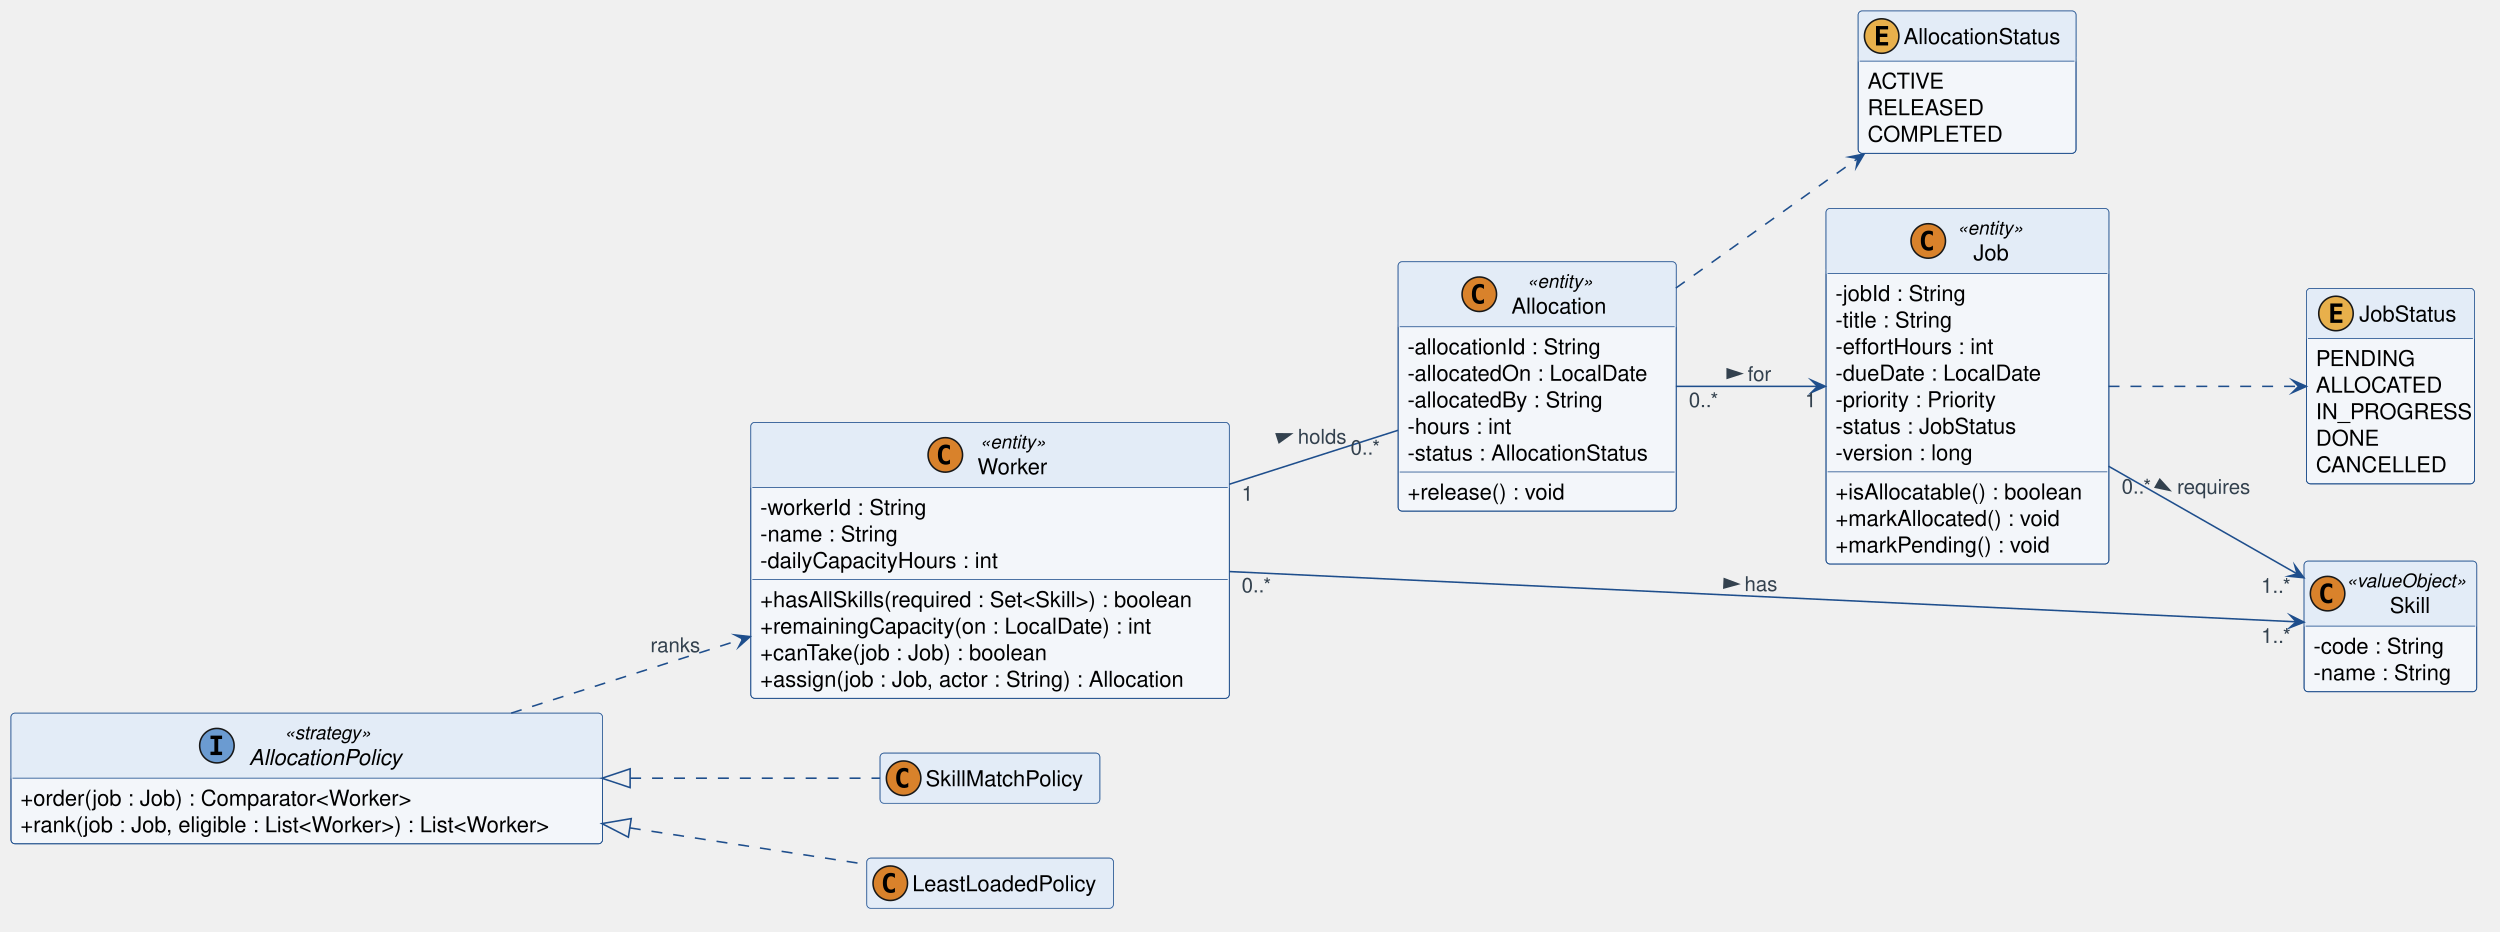
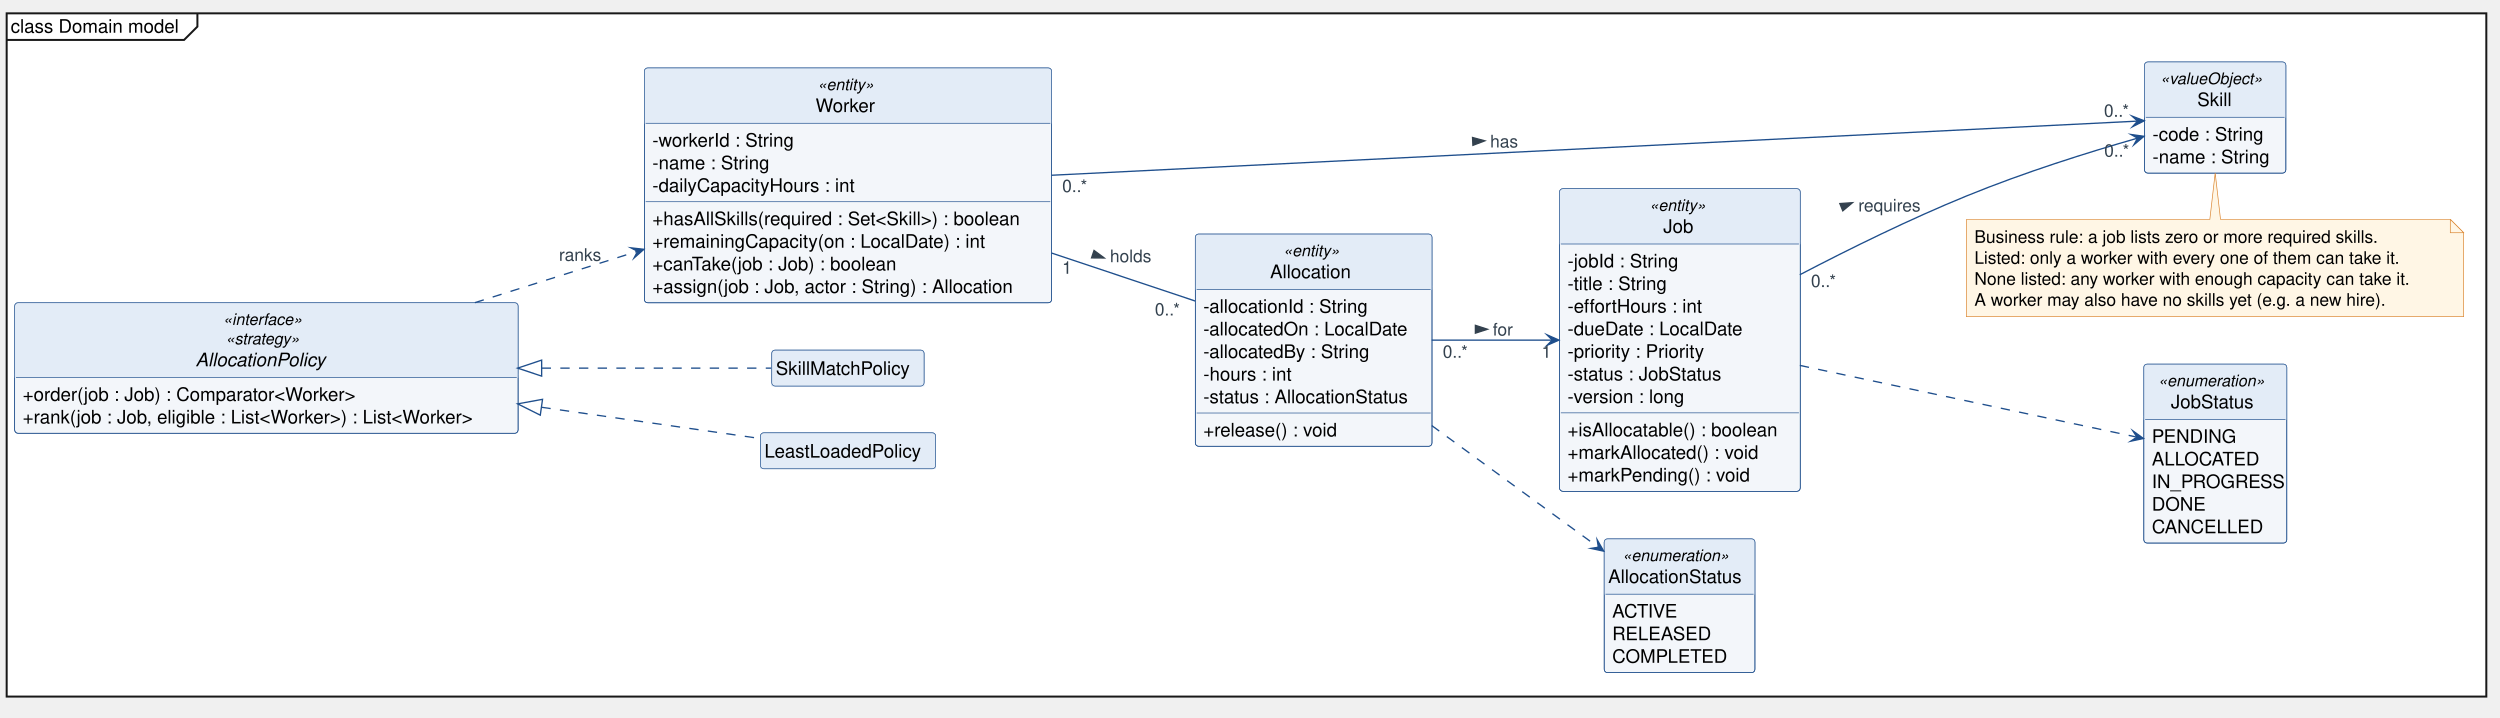
- <svg xmlns="http://www.w3.org/2000/svg" version="1.1" data-diagram-type="CLASS" style="width:1595px;height:594px;background:#FFFFFF;" width="1595px" height="594px" viewBox="0 0 1595 594" zoomAndPan="magnify" preserveAspectRatio="none" contentStyleType="text/css">
+ <svg xmlns="http://www.w3.org/2000/svg" version="1.1" data-diagram-type="CLASS" style="width:1874px;height:538px;background:#FFFFFF;" width="1874px" height="538px" viewBox="0 0 1874 538" zoomAndPan="magnify" preserveAspectRatio="none" contentStyleType="text/css">
  <defs />
  <g font-family="sans-serif" lengthAdjust="spacing">
-     <g class="entity" data-qualified-name="Worker" id="ent0001" data-source-line="6">
-       <rect x="479" y="269.5" width="305.303" height="176.035" fill="#F3F6FA" style="stroke:#1E4E8C;stroke-width:0.5;" rx="2.5" ry="2.5" />
-       <rect x="479" y="269.5" width="305.303" height="41.459" fill="#E3ECF7" style="stroke:#E3ECF7;stroke-width:0.5;" rx="2.5" ry="2.5" />
-       <rect x="479" y="308.459" width="305.303" height="2.5" fill="#E3ECF7" style="stroke:#E3ECF7;stroke-width:0.5;" />
-       <rect x="479" y="269.5" width="305.303" height="176.035" fill="none" style="stroke:#1E4E8C;stroke-width:0.5;" rx="2.5" ry="2.5" />
-       <ellipse cx="603.113" cy="290.229" rx="11" ry="11" fill="#D9822B" style="stroke:#181818;stroke-width:1;" />
-       <path d="M606.082,295.87 Q605.504,296.167 604.863,296.308 Q604.223,296.464 603.52,296.464 Q601.02,296.464 599.691,294.823 Q598.379,293.167 598.379,290.042 Q598.379,286.917 599.691,285.261 Q601.02,283.604 603.52,283.604 Q604.223,283.604 604.863,283.761 Q605.52,283.917 606.082,284.214 L606.082,286.933 Q605.457,286.354 604.863,286.089 Q604.27,285.808 603.645,285.808 Q602.301,285.808 601.613,286.886 Q600.926,287.948 600.926,290.042 Q600.926,292.136 601.613,293.214 Q602.301,294.276 603.645,294.276 Q604.27,294.276 604.863,294.011 Q605.457,293.729 606.082,293.151 L606.082,295.87 Z " fill="#000" />
-       <text x="625.141" y="286.125" fill="#000" font-size="12" textLength="45.521" font-style="italic" font-family="Helvetica">«entity»</text>
-       <text x="623.613" y="302.582" fill="#000" font-size="14" textLength="48.576" font-family="Helvetica">Worker</text>
-       <line x1="480" y1="310.959" x2="783.303" y2="310.959" style="stroke:#1E4E8C;stroke-width:0.5;" />
-       <text x="485" y="328.521" fill="#000" font-size="14" textLength="115.999" font-family="Helvetica">-workerId : String</text>
-       <text x="485" y="345.461" fill="#000" font-size="14" textLength="93.987" font-family="Helvetica">-name : String</text>
-       <text x="485" y="362.4" fill="#000" font-size="14" textLength="163.769" font-family="Helvetica">-dailyCapacityHours : int</text>
-       <line x1="480" y1="369.777" x2="783.303" y2="369.777" style="stroke:#1E4E8C;stroke-width:0.5;" />
-       <text x="485" y="387.34" fill="#000" font-size="14" textLength="293.303" font-family="Helvetica">+hasAllSkills(required : Set&lt;Skill&gt;) : boolean</text>
-       <text x="485" y="404.279" fill="#000" font-size="14" textLength="266.294" font-family="Helvetica">+remainingCapacity(on : LocalDate) : int</text>
-       <text x="485" y="421.219" fill="#000" font-size="14" textLength="198.529" font-family="Helvetica">+canTake(job : Job) : boolean</text>
-       <text x="485" y="438.158" fill="#000" font-size="14" textLength="289.892" font-family="Helvetica">+assign(job : Job, actor : String) : Allocation</text>
+     <rect x="5" y="10" width="1858.743" height="512.156" fill="#FFF" style="stroke:#181818;stroke-width:1.5;" />
+     <path d="M147.973,10 L147.973,19.939 L137.973,29.939 L5,29.939" style="stroke:#181818;stroke-width:1.5;" fill="none" />
+     <text x="8" y="24.563" fill="#000" font-size="14" textLength="132.973" font-family="Helvetica">class Domain model</text>
+     <g class="entity" data-qualified-name="Worker" id="ent0001" data-source-line="7">
+       <rect x="483" y="50.939" width="305.303" height="176.035" fill="#F3F6FA" style="stroke:#1E4E8C;stroke-width:0.5;" rx="2.5" ry="2.5" />
+       <rect x="483" y="50.939" width="305.303" height="41.459" fill="#E3ECF7" style="stroke:#E3ECF7;stroke-width:0.5;" rx="2.5" ry="2.5" />
+       <rect x="483" y="89.898" width="305.303" height="2.5" fill="#E3ECF7" style="stroke:#E3ECF7;stroke-width:0.5;" />
+       <rect x="483" y="50.939" width="305.303" height="176.035" fill="none" style="stroke:#1E4E8C;stroke-width:0.5;" rx="2.5" ry="2.5" />
+       <text x="612.891" y="67.564" fill="#000" font-size="12" textLength="45.521" font-style="italic" font-family="Helvetica">«entity»</text>
+       <text x="611.363" y="84.021" fill="#000" font-size="14" textLength="48.576" font-family="Helvetica">Worker</text>
+       <line x1="484" y1="92.398" x2="787.303" y2="92.398" style="stroke:#1E4E8C;stroke-width:0.5;" />
+       <text x="489" y="109.961" fill="#000" font-size="14" textLength="115.999" font-family="Helvetica">-workerId : String</text>
+       <text x="489" y="126.9" fill="#000" font-size="14" textLength="93.987" font-family="Helvetica">-name : String</text>
+       <text x="489" y="143.84" fill="#000" font-size="14" textLength="163.769" font-family="Helvetica">-dailyCapacityHours : int</text>
+       <line x1="484" y1="151.217" x2="787.303" y2="151.217" style="stroke:#1E4E8C;stroke-width:0.5;" />
+       <text x="489" y="168.779" fill="#000" font-size="14" textLength="293.303" font-family="Helvetica">+hasAllSkills(required : Set&lt;Skill&gt;) : boolean</text>
+       <text x="489" y="185.719" fill="#000" font-size="14" textLength="266.294" font-family="Helvetica">+remainingCapacity(on : LocalDate) : int</text>
+       <text x="489" y="202.658" fill="#000" font-size="14" textLength="198.529" font-family="Helvetica">+canTake(job : Job) : boolean</text>
+       <text x="489" y="219.598" fill="#000" font-size="14" textLength="289.892" font-family="Helvetica">+assign(job : Job, actor : String) : Allocation</text>
    </g>
-     <g class="entity" data-qualified-name="Allocation" id="ent0002" data-source-line="15">
-       <rect x="892" y="167" width="177.43" height="159.096" fill="#F3F6FA" style="stroke:#1E4E8C;stroke-width:0.5;" rx="2.5" ry="2.5" />
-       <rect x="892" y="167" width="177.43" height="41.459" fill="#E3ECF7" style="stroke:#E3ECF7;stroke-width:0.5;" rx="2.5" ry="2.5" />
-       <rect x="892" y="205.959" width="177.43" height="2.5" fill="#E3ECF7" style="stroke:#E3ECF7;stroke-width:0.5;" />
-       <rect x="892" y="167" width="177.43" height="159.096" fill="none" style="stroke:#1E4E8C;stroke-width:0.5;" rx="2.5" ry="2.5" />
-       <ellipse cx="943.799" cy="187.729" rx="11" ry="11" fill="#D9822B" style="stroke:#181818;stroke-width:1;" />
-       <path d="M946.768,193.37 Q946.19,193.667 945.549,193.808 Q944.909,193.964 944.206,193.964 Q941.706,193.964 940.377,192.323 Q939.065,190.667 939.065,187.542 Q939.065,184.417 940.377,182.761 Q941.706,181.104 944.206,181.104 Q944.909,181.104 945.549,181.261 Q946.206,181.417 946.768,181.714 L946.768,184.433 Q946.143,183.854 945.549,183.589 Q944.956,183.308 944.331,183.308 Q942.987,183.308 942.299,184.386 Q941.612,185.448 941.612,187.542 Q941.612,189.636 942.299,190.714 Q942.987,191.776 944.331,191.776 Q944.956,191.776 945.549,191.511 Q946.143,191.229 946.768,190.651 L946.768,193.37 Z " fill="#000" />
-       <text x="974.204" y="183.625" fill="#000" font-size="12" textLength="45.521" font-style="italic" font-family="Helvetica">«entity»</text>
-       <text x="964.299" y="200.082" fill="#000" font-size="14" textLength="65.331" font-family="Helvetica">Allocation</text>
-       <line x1="893" y1="208.459" x2="1068.43" y2="208.459" style="stroke:#1E4E8C;stroke-width:0.5;" />
-       <text x="898" y="226.021" fill="#000" font-size="14" textLength="133.294" font-family="Helvetica">-allocationId : String</text>
-       <text x="898" y="242.961" fill="#000" font-size="14" textLength="163.803" font-family="Helvetica">-allocatedOn : LocalDate</text>
-       <text x="898" y="259.9" fill="#000" font-size="14" textLength="134.668" font-family="Helvetica">-allocatedBy : String</text>
-       <text x="898" y="276.84" fill="#000" font-size="14" textLength="72.201" font-family="Helvetica">-hours : int</text>
-       <text x="898" y="293.779" fill="#000" font-size="14" textLength="165.43" font-family="Helvetica">-status : AllocationStatus</text>
-       <line x1="893" y1="301.156" x2="1068.43" y2="301.156" style="stroke:#1E4E8C;stroke-width:0.5;" />
-       <text x="898" y="318.719" fill="#000" font-size="14" textLength="108.008" font-family="Helvetica">+release() : void</text>
+     <g class="entity" data-qualified-name="Allocation" id="ent0002" data-source-line="16">
+       <rect x="896" y="175.439" width="177.43" height="159.096" fill="#F3F6FA" style="stroke:#1E4E8C;stroke-width:0.5;" rx="2.5" ry="2.5" />
+       <rect x="896" y="175.439" width="177.43" height="41.459" fill="#E3ECF7" style="stroke:#E3ECF7;stroke-width:0.5;" rx="2.5" ry="2.5" />
+       <rect x="896" y="214.398" width="177.43" height="2.5" fill="#E3ECF7" style="stroke:#E3ECF7;stroke-width:0.5;" />
+       <rect x="896" y="175.439" width="177.43" height="159.096" fill="none" style="stroke:#1E4E8C;stroke-width:0.5;" rx="2.5" ry="2.5" />
+       <text x="961.954" y="192.064" fill="#000" font-size="12" textLength="45.521" font-style="italic" font-family="Helvetica">«entity»</text>
+       <text x="952.049" y="208.521" fill="#000" font-size="14" textLength="65.331" font-family="Helvetica">Allocation</text>
+       <line x1="897" y1="216.898" x2="1072.43" y2="216.898" style="stroke:#1E4E8C;stroke-width:0.5;" />
+       <text x="902" y="234.461" fill="#000" font-size="14" textLength="133.294" font-family="Helvetica">-allocationId : String</text>
+       <text x="902" y="251.4" fill="#000" font-size="14" textLength="163.803" font-family="Helvetica">-allocatedOn : LocalDate</text>
+       <text x="902" y="268.34" fill="#000" font-size="14" textLength="134.668" font-family="Helvetica">-allocatedBy : String</text>
+       <text x="902" y="285.279" fill="#000" font-size="14" textLength="72.201" font-family="Helvetica">-hours : int</text>
+       <text x="902" y="302.219" fill="#000" font-size="14" textLength="165.43" font-family="Helvetica">-status : AllocationStatus</text>
+       <line x1="897" y1="309.596" x2="1072.43" y2="309.596" style="stroke:#1E4E8C;stroke-width:0.5;" />
+       <text x="902" y="327.158" fill="#000" font-size="14" textLength="108.008" font-family="Helvetica">+release() : void</text>
    </g>
-     <g class="entity" data-qualified-name="Job" id="ent0003" data-source-line="23">
-       <rect x="1165" y="133" width="180.472" height="226.854" fill="#F3F6FA" style="stroke:#1E4E8C;stroke-width:0.5;" rx="2.5" ry="2.5" />
-       <rect x="1165" y="133" width="180.472" height="41.459" fill="#E3ECF7" style="stroke:#E3ECF7;stroke-width:0.5;" rx="2.5" ry="2.5" />
-       <rect x="1165" y="171.959" width="180.472" height="2.5" fill="#E3ECF7" style="stroke:#E3ECF7;stroke-width:0.5;" />
-       <rect x="1165" y="133" width="180.472" height="226.854" fill="none" style="stroke:#1E4E8C;stroke-width:0.5;" rx="2.5" ry="2.5" />
-       <ellipse cx="1230.225" cy="153.729" rx="11" ry="11" fill="#D9822B" style="stroke:#181818;stroke-width:1;" />
-       <path d="M1233.194,159.37 Q1232.616,159.667 1231.975,159.808 Q1231.334,159.964 1230.631,159.964 Q1228.131,159.964 1226.803,158.323 Q1225.491,156.667 1225.491,153.542 Q1225.491,150.417 1226.803,148.761 Q1228.131,147.104 1230.631,147.104 Q1231.334,147.104 1231.975,147.261 Q1232.631,147.417 1233.194,147.714 L1233.194,150.433 Q1232.569,149.854 1231.975,149.589 Q1231.381,149.308 1230.756,149.308 Q1229.413,149.308 1228.725,150.386 Q1228.038,151.448 1228.038,153.542 Q1228.038,155.636 1228.725,156.714 Q1229.413,157.776 1230.756,157.776 Q1231.381,157.776 1231.975,157.511 Q1232.569,157.229 1233.194,156.651 L1233.194,159.37 Z " fill="#000" />
-       <text x="1248.725" y="149.625" fill="#000" font-size="12" textLength="45.521" font-style="italic" font-family="Helvetica">«entity»</text>
-       <text x="1259.007" y="166.082" fill="#000" font-size="14" textLength="24.958" font-family="Helvetica">Job</text>
-       <line x1="1166" y1="174.459" x2="1344.472" y2="174.459" style="stroke:#1E4E8C;stroke-width:0.5;" />
-       <text x="1171" y="192.021" fill="#000" font-size="14" textLength="90.118" font-family="Helvetica">-jobId : String</text>
-       <text x="1171" y="208.961" fill="#000" font-size="14" textLength="81.532" font-family="Helvetica">-title : String</text>
-       <text x="1171" y="225.9" fill="#000" font-size="14" textLength="111.098" font-family="Helvetica">-effortHours : int</text>
-       <text x="1171" y="242.84" fill="#000" font-size="14" textLength="140.335" font-family="Helvetica">-dueDate : LocalDate</text>
-       <text x="1171" y="259.779" fill="#000" font-size="14" textLength="112.191" font-family="Helvetica">-priority : Priority</text>
-       <text x="1171" y="276.719" fill="#000" font-size="14" textLength="125.057" font-family="Helvetica">-status : JobStatus</text>
-       <text x="1171" y="293.658" fill="#000" font-size="14" textLength="95.737" font-family="Helvetica">-version : long</text>
-       <line x1="1166" y1="301.035" x2="1344.472" y2="301.035" style="stroke:#1E4E8C;stroke-width:0.5;" />
-       <text x="1171" y="318.598" fill="#000" font-size="14" textLength="168.472" font-family="Helvetica">+isAllocatable() : boolean</text>
-       <text x="1171" y="335.537" fill="#000" font-size="14" textLength="154.697" font-family="Helvetica">+markAllocated() : void</text>
-       <text x="1171" y="352.477" fill="#000" font-size="14" textLength="146.884" font-family="Helvetica">+markPending() : void</text>
+     <g class="entity" data-qualified-name="Job" id="ent0003" data-source-line="24">
+       <rect x="1169" y="141.439" width="180.472" height="226.854" fill="#F3F6FA" style="stroke:#1E4E8C;stroke-width:0.5;" rx="2.5" ry="2.5" />
+       <rect x="1169" y="141.439" width="180.472" height="41.459" fill="#E3ECF7" style="stroke:#E3ECF7;stroke-width:0.5;" rx="2.5" ry="2.5" />
+       <rect x="1169" y="180.398" width="180.472" height="2.5" fill="#E3ECF7" style="stroke:#E3ECF7;stroke-width:0.5;" />
+       <rect x="1169" y="141.439" width="180.472" height="226.854" fill="none" style="stroke:#1E4E8C;stroke-width:0.5;" rx="2.5" ry="2.5" />
+       <text x="1236.475" y="158.064" fill="#000" font-size="12" textLength="45.521" font-style="italic" font-family="Helvetica">«entity»</text>
+       <text x="1246.757" y="174.521" fill="#000" font-size="14" textLength="24.958" font-family="Helvetica">Job</text>
+       <line x1="1170" y1="182.898" x2="1348.472" y2="182.898" style="stroke:#1E4E8C;stroke-width:0.5;" />
+       <text x="1175" y="200.461" fill="#000" font-size="14" textLength="90.118" font-family="Helvetica">-jobId : String</text>
+       <text x="1175" y="217.4" fill="#000" font-size="14" textLength="81.532" font-family="Helvetica">-title : String</text>
+       <text x="1175" y="234.34" fill="#000" font-size="14" textLength="111.098" font-family="Helvetica">-effortHours : int</text>
+       <text x="1175" y="251.279" fill="#000" font-size="14" textLength="140.335" font-family="Helvetica">-dueDate : LocalDate</text>
+       <text x="1175" y="268.219" fill="#000" font-size="14" textLength="112.191" font-family="Helvetica">-priority : Priority</text>
+       <text x="1175" y="285.158" fill="#000" font-size="14" textLength="125.057" font-family="Helvetica">-status : JobStatus</text>
+       <text x="1175" y="302.098" fill="#000" font-size="14" textLength="95.737" font-family="Helvetica">-version : long</text>
+       <line x1="1170" y1="309.475" x2="1348.472" y2="309.475" style="stroke:#1E4E8C;stroke-width:0.5;" />
+       <text x="1175" y="327.037" fill="#000" font-size="14" textLength="168.472" font-family="Helvetica">+isAllocatable() : boolean</text>
+       <text x="1175" y="343.977" fill="#000" font-size="14" textLength="154.697" font-family="Helvetica">+markAllocated() : void</text>
+       <text x="1175" y="360.916" fill="#000" font-size="14" textLength="146.884" font-family="Helvetica">+markPending() : void</text>
    </g>
-     <g class="entity" data-qualified-name="Skill" id="ent0004" data-source-line="35">
-       <rect x="1470" y="358" width="110.154" height="83.338" fill="#F3F6FA" style="stroke:#1E4E8C;stroke-width:0.5;" rx="2.5" ry="2.5" />
-       <rect x="1470" y="358" width="110.154" height="41.459" fill="#E3ECF7" style="stroke:#E3ECF7;stroke-width:0.5;" rx="2.5" ry="2.5" />
-       <rect x="1470" y="396.959" width="110.154" height="2.5" fill="#E3ECF7" style="stroke:#E3ECF7;stroke-width:0.5;" />
-       <rect x="1470" y="358" width="110.154" height="83.338" fill="none" style="stroke:#1E4E8C;stroke-width:0.5;" rx="2.5" ry="2.5" />
-       <ellipse cx="1485" cy="378.729" rx="11" ry="11" fill="#D9822B" style="stroke:#181818;stroke-width:1;" />
-       <path d="M1487.969,384.37 Q1487.391,384.667 1486.75,384.808 Q1486.109,384.964 1485.406,384.964 Q1482.906,384.964 1481.578,383.323 Q1480.266,381.667 1480.266,378.542 Q1480.266,375.417 1481.578,373.761 Q1482.906,372.104 1485.406,372.104 Q1486.109,372.104 1486.75,372.261 Q1487.406,372.417 1487.969,372.714 L1487.969,375.433 Q1487.344,374.854 1486.75,374.589 Q1486.156,374.308 1485.531,374.308 Q1484.188,374.308 1483.5,375.386 Q1482.813,376.448 1482.813,378.542 Q1482.813,380.636 1483.5,381.714 Q1484.188,382.776 1485.531,382.776 Q1486.156,382.776 1486.75,382.511 Q1487.344,382.229 1487.969,381.651 L1487.969,384.37 Z " fill="#000" />
-       <text x="1497" y="374.625" fill="#000" font-size="12" textLength="82.154" font-style="italic" font-family="Helvetica">«valueObject»</text>
-       <text x="1524.658" y="391.082" fill="#000" font-size="14" textLength="26.838" font-family="Helvetica">Skill</text>
-       <line x1="1471" y1="399.459" x2="1579.154" y2="399.459" style="stroke:#1E4E8C;stroke-width:0.5;" />
-       <text x="1476" y="417.021" fill="#000" font-size="14" textLength="90.556" font-family="Helvetica">-code : String</text>
-       <text x="1476" y="433.961" fill="#000" font-size="14" textLength="93.987" font-family="Helvetica">-name : String</text>
+     <g class="entity" data-qualified-name="Skill" id="ent0004" data-source-line="36">
+       <rect x="1607.5" y="46.439" width="105.987" height="83.338" fill="#F3F6FA" style="stroke:#1E4E8C;stroke-width:0.5;" rx="2.5" ry="2.5" />
+       <rect x="1607.5" y="46.439" width="105.987" height="41.459" fill="#E3ECF7" style="stroke:#E3ECF7;stroke-width:0.5;" rx="2.5" ry="2.5" />
+       <rect x="1607.5" y="85.398" width="105.987" height="2.5" fill="#E3ECF7" style="stroke:#E3ECF7;stroke-width:0.5;" />
+       <rect x="1607.5" y="46.439" width="105.987" height="83.338" fill="none" style="stroke:#1E4E8C;stroke-width:0.5;" rx="2.5" ry="2.5" />
+       <text x="1619.417" y="63.064" fill="#000" font-size="12" textLength="82.154" font-style="italic" font-family="Helvetica">«valueObject»</text>
+       <text x="1647.075" y="79.521" fill="#000" font-size="14" textLength="26.838" font-family="Helvetica">Skill</text>
+       <line x1="1608.5" y1="87.898" x2="1712.487" y2="87.898" style="stroke:#1E4E8C;stroke-width:0.5;" />
+       <text x="1613.5" y="105.461" fill="#000" font-size="14" textLength="90.556" font-family="Helvetica">-code : String</text>
+       <text x="1613.5" y="122.4" fill="#000" font-size="14" textLength="93.987" font-family="Helvetica">-name : String</text>
    </g>
-     <g class="entity" data-qualified-name="JobStatus" id="ent0005" data-source-line="39">
-       <rect x="1471.5" y="184" width="107.184" height="124.697" fill="#F3F6FA" style="stroke:#1E4E8C;stroke-width:0.5;" rx="2.5" ry="2.5" />
-       <rect x="1471.5" y="184" width="107.184" height="32" fill="#E3ECF7" style="stroke:#E3ECF7;stroke-width:0.5;" rx="2.5" ry="2.5" />
-       <rect x="1471.5" y="213.5" width="107.184" height="2.5" fill="#E3ECF7" style="stroke:#E3ECF7;stroke-width:0.5;" />
-       <rect x="1471.5" y="184" width="107.184" height="124.697" fill="none" style="stroke:#1E4E8C;stroke-width:0.5;" rx="2.5" ry="2.5" />
-       <ellipse cx="1490.349" cy="200" rx="11" ry="11" fill="#E8B04B" style="stroke:#181818;stroke-width:1;" />
-       <path d="M1494.459,206 L1486.74,206 L1486.74,193.609 L1494.459,193.609 L1494.459,195.766 L1489.193,195.766 L1489.193,198.438 L1493.959,198.438 L1493.959,200.594 L1489.193,200.594 L1489.193,203.844 L1494.459,203.844 L1494.459,206 Z " fill="#000" />
-       <text x="1505.205" y="205.093" fill="#000" font-size="14" textLength="66.63" font-family="Helvetica">JobStatus</text>
-       <line x1="1472.5" y1="216" x2="1577.684" y2="216" style="stroke:#1E4E8C;stroke-width:0.5;" />
-       <text x="1477.5" y="233.563" fill="#000" font-size="14" textLength="62.761" font-family="Helvetica">PENDING</text>
-       <text x="1477.5" y="250.502" fill="#000" font-size="14" textLength="83.638" font-family="Helvetica">ALLOCATED</text>
-       <text x="1477.5" y="267.441" fill="#000" font-size="14" textLength="95.184" font-family="Helvetica">IN_PROGRESS</text>
-       <text x="1477.5" y="284.381" fill="#000" font-size="14" textLength="39.771" font-family="Helvetica">DONE</text>
-       <text x="1477.5" y="301.32" fill="#000" font-size="14" textLength="83.426" font-family="Helvetica">CANCELLED</text>
+     <g class="entity" data-qualified-name="JobStatus" id="ent0005" data-source-line="40">
+       <rect x="1607" y="272.939" width="107.184" height="134.156" fill="#F3F6FA" style="stroke:#1E4E8C;stroke-width:0.5;" rx="2.5" ry="2.5" />
+       <rect x="1607" y="272.939" width="107.184" height="41.459" fill="#E3ECF7" style="stroke:#E3ECF7;stroke-width:0.5;" rx="2.5" ry="2.5" />
+       <rect x="1607" y="311.898" width="107.184" height="2.5" fill="#E3ECF7" style="stroke:#E3ECF7;stroke-width:0.5;" />
+       <rect x="1607" y="272.939" width="107.184" height="134.156" fill="none" style="stroke:#1E4E8C;stroke-width:0.5;" rx="2.5" ry="2.5" />
+       <text x="1617.818" y="289.564" fill="#000" font-size="12" textLength="85.547" font-style="italic" font-family="Helvetica">«enumeration»</text>
+       <text x="1627.277" y="306.021" fill="#000" font-size="14" textLength="66.63" font-family="Helvetica">JobStatus</text>
+       <line x1="1608" y1="314.398" x2="1713.184" y2="314.398" style="stroke:#1E4E8C;stroke-width:0.5;" />
+       <text x="1613" y="331.961" fill="#000" font-size="14" textLength="62.761" font-family="Helvetica">PENDING</text>
+       <text x="1613" y="348.9" fill="#000" font-size="14" textLength="83.638" font-family="Helvetica">ALLOCATED</text>
+       <text x="1613" y="365.84" fill="#000" font-size="14" textLength="95.184" font-family="Helvetica">IN_PROGRESS</text>
+       <text x="1613" y="382.779" fill="#000" font-size="14" textLength="39.771" font-family="Helvetica">DONE</text>
+       <text x="1613" y="399.719" fill="#000" font-size="14" textLength="83.426" font-family="Helvetica">CANCELLED</text>
    </g>
-     <g class="entity" data-qualified-name="AllocationStatus" id="ent0006" data-source-line="46">
-       <rect x="1185.5" y="7" width="139.003" height="90.818" fill="#F3F6FA" style="stroke:#1E4E8C;stroke-width:0.5;" rx="2.5" ry="2.5" />
-       <rect x="1185.5" y="7" width="139.003" height="32" fill="#E3ECF7" style="stroke:#E3ECF7;stroke-width:0.5;" rx="2.5" ry="2.5" />
-       <rect x="1185.5" y="36.5" width="139.003" height="2.5" fill="#E3ECF7" style="stroke:#E3ECF7;stroke-width:0.5;" />
-       <rect x="1185.5" y="7" width="139.003" height="90.818" fill="none" style="stroke:#1E4E8C;stroke-width:0.5;" rx="2.5" ry="2.5" />
-       <ellipse cx="1200.5" cy="23" rx="11" ry="11" fill="#E8B04B" style="stroke:#181818;stroke-width:1;" />
-       <path d="M1204.609,29 L1196.891,29 L1196.891,16.609 L1204.609,16.609 L1204.609,18.766 L1199.344,18.766 L1199.344,21.438 L1204.109,21.438 L1204.109,23.594 L1199.344,23.594 L1199.344,26.844 L1204.609,26.844 L1204.609,29 Z " fill="#000" />
-       <text x="1214.5" y="28.093" fill="#000" font-size="14" textLength="107.003" font-family="Helvetica">AllocationStatus</text>
-       <line x1="1186.5" y1="39" x2="1323.503" y2="39" style="stroke:#1E4E8C;stroke-width:0.5;" />
-       <text x="1191.5" y="56.563" fill="#000" font-size="14" textLength="50.757" font-family="Helvetica">ACTIVE</text>
-       <text x="1191.5" y="73.502" fill="#000" font-size="14" textLength="70.916" font-family="Helvetica">RELEASED</text>
-       <text x="1191.5" y="90.441" fill="#000" font-size="14" textLength="86.406" font-family="Helvetica">COMPLETED</text>
+     <g class="entity" data-qualified-name="AllocationStatus" id="ent0006" data-source-line="47">
+       <rect x="1202.5" y="403.939" width="113.003" height="100.277" fill="#F3F6FA" style="stroke:#1E4E8C;stroke-width:0.5;" rx="2.5" ry="2.5" />
+       <rect x="1202.5" y="403.939" width="113.003" height="41.459" fill="#E3ECF7" style="stroke:#E3ECF7;stroke-width:0.5;" rx="2.5" ry="2.5" />
+       <rect x="1202.5" y="442.898" width="113.003" height="2.5" fill="#E3ECF7" style="stroke:#E3ECF7;stroke-width:0.5;" />
+       <rect x="1202.5" y="403.939" width="113.003" height="100.277" fill="none" style="stroke:#1E4E8C;stroke-width:0.5;" rx="2.5" ry="2.5" />
+       <text x="1216.228" y="420.564" fill="#000" font-size="12" textLength="85.547" font-style="italic" font-family="Helvetica">«enumeration»</text>
+       <text x="1205.5" y="437.021" fill="#000" font-size="14" textLength="107.003" font-family="Helvetica">AllocationStatus</text>
+       <line x1="1203.5" y1="445.398" x2="1314.503" y2="445.398" style="stroke:#1E4E8C;stroke-width:0.5;" />
+       <text x="1208.5" y="462.961" fill="#000" font-size="14" textLength="50.757" font-family="Helvetica">ACTIVE</text>
+       <text x="1208.5" y="479.9" fill="#000" font-size="14" textLength="70.916" font-family="Helvetica">RELEASED</text>
+       <text x="1208.5" y="496.84" fill="#000" font-size="14" textLength="86.406" font-family="Helvetica">COMPLETED</text>
    </g>
-     <g class="entity" data-qualified-name="AllocationPolicy" id="ent0007" data-source-line="51">
-       <rect x="7" y="455" width="377.374" height="83.338" fill="#F3F6FA" style="stroke:#1E4E8C;stroke-width:0.5;" rx="2.5" ry="2.5" />
-       <rect x="7" y="455" width="377.374" height="41.459" fill="#E3ECF7" style="stroke:#E3ECF7;stroke-width:0.5;" rx="2.5" ry="2.5" />
-       <rect x="7" y="493.959" width="377.374" height="2.5" fill="#E3ECF7" style="stroke:#E3ECF7;stroke-width:0.5;" />
-       <rect x="7" y="455" width="377.374" height="83.338" fill="none" style="stroke:#1E4E8C;stroke-width:0.5;" rx="2.5" ry="2.5" />
-       <ellipse cx="138.38" cy="475.729" rx="11" ry="11" fill="#6B9BD1" style="stroke:#181818;stroke-width:1;" />
-       <path d="M134.302,471.495 L134.302,469.339 L141.692,469.339 L141.692,471.495 L139.224,471.495 L139.224,479.573 L141.692,479.573 L141.692,481.729 L134.302,481.729 L134.302,479.573 L136.771,479.573 L136.771,471.495 L134.302,471.495 Z " fill="#000" />
-       <text x="181.392" y="471.625" fill="#000" font-size="12" textLength="61.09" font-style="italic" font-family="Helvetica">«strategy»</text>
-       <text x="158.88" y="488.082" fill="#000" font-size="14" textLength="106.114" font-style="italic" font-family="Helvetica">AllocationPolicy</text>
-       <line x1="8" y1="496.459" x2="383.374" y2="496.459" style="stroke:#1E4E8C;stroke-width:0.5;" />
-       <text x="13" y="514.021" fill="#000" font-size="14" textLength="270.074" font-family="Helvetica">+order(job : Job) : Comparator&lt;Worker&gt;</text>
-       <text x="13" y="530.961" fill="#000" font-size="14" textLength="365.374" font-family="Helvetica">+rank(job : Job, eligible : List&lt;Worker&gt;) : List&lt;Worker&gt;</text>
+     <g class="entity" data-qualified-name="AllocationPolicy" id="ent0007" data-source-line="52">
+       <rect x="11" y="226.939" width="377.374" height="97.857" fill="#F3F6FA" style="stroke:#1E4E8C;stroke-width:0.5;" rx="2.5" ry="2.5" />
+       <rect x="11" y="226.939" width="377.374" height="55.979" fill="#E3ECF7" style="stroke:#E3ECF7;stroke-width:0.5;" rx="2.5" ry="2.5" />
+       <rect x="11" y="280.418" width="377.374" height="2.5" fill="#E3ECF7" style="stroke:#E3ECF7;stroke-width:0.5;" />
+       <rect x="11" y="226.939" width="377.374" height="97.857" fill="none" style="stroke:#1E4E8C;stroke-width:0.5;" rx="2.5" ry="2.5" />
+       <text x="167.2" y="243.564" fill="#000" font-size="12" textLength="64.975" font-style="italic" font-family="Helvetica">«interface»</text>
+       <text x="169.142" y="258.084" fill="#000" font-size="12" textLength="61.09" font-style="italic" font-family="Helvetica">«strategy»</text>
+       <text x="146.63" y="274.541" fill="#000" font-size="14" textLength="106.114" font-style="italic" font-family="Helvetica">AllocationPolicy</text>
+       <line x1="12" y1="282.918" x2="387.374" y2="282.918" style="stroke:#1E4E8C;stroke-width:0.5;" />
+       <text x="17" y="300.48" fill="#000" font-size="14" textLength="270.074" font-family="Helvetica">+order(job : Job) : Comparator&lt;Worker&gt;</text>
+       <text x="17" y="317.42" fill="#000" font-size="14" textLength="365.374" font-family="Helvetica">+rank(job : Job, eligible : List&lt;Worker&gt;) : List&lt;Worker&gt;</text>
    </g>
-     <g class="entity" data-qualified-name="SkillMatchPolicy" id="ent0008" data-source-line="55">
-       <rect x="561.5" y="480.5" width="140.186" height="32" fill="#F3F6FA" style="stroke:#1E4E8C;stroke-width:0.5;" rx="2.5" ry="2.5" />
-       <rect x="561.5" y="480.5" width="140.186" height="32" fill="#E3ECF7" style="stroke:#E3ECF7;stroke-width:0.5;" rx="2.5" ry="2.5" />
-       <rect x="561.5" y="510" width="140.186" height="2.5" fill="#E3ECF7" style="stroke:#E3ECF7;stroke-width:0.5;" />
-       <rect x="561.5" y="480.5" width="140.186" height="32" fill="none" style="stroke:#1E4E8C;stroke-width:0.5;" rx="2.5" ry="2.5" />
-       <ellipse cx="576.5" cy="496.5" rx="11" ry="11" fill="#D9822B" style="stroke:#181818;stroke-width:1;" />
-       <path d="M579.469,502.141 Q578.891,502.438 578.25,502.578 Q577.609,502.734 576.906,502.734 Q574.406,502.734 573.078,501.094 Q571.766,499.438 571.766,496.313 Q571.766,493.188 573.078,491.531 Q574.406,489.875 576.906,489.875 Q577.609,489.875 578.25,490.031 Q578.906,490.188 579.469,490.484 L579.469,493.203 Q578.844,492.625 578.25,492.359 Q577.656,492.078 577.031,492.078 Q575.688,492.078 575,493.156 Q574.313,494.219 574.313,496.313 Q574.313,498.406 575,499.484 Q575.688,500.547 577.031,500.547 Q577.656,500.547 578.25,500.281 Q578.844,500 579.469,499.422 L579.469,502.141 Z " fill="#000" />
-       <text x="590.5" y="501.593" fill="#000" font-size="14" textLength="108.186" font-family="Helvetica">SkillMatchPolicy</text>
+     <g class="entity" data-qualified-name="SkillMatchPolicy" id="ent0008" data-source-line="56">
+       <rect x="578.5" y="262.439" width="114.186" height="26.939" fill="#F3F6FA" style="stroke:#1E4E8C;stroke-width:0.5;" rx="2.5" ry="2.5" />
+       <rect x="578.5" y="262.439" width="114.186" height="26.939" fill="#E3ECF7" style="stroke:#E3ECF7;stroke-width:0.5;" rx="2.5" ry="2.5" />
+       <rect x="578.5" y="286.879" width="114.186" height="2.5" fill="#E3ECF7" style="stroke:#E3ECF7;stroke-width:0.5;" />
+       <rect x="578.5" y="262.439" width="114.186" height="26.939" fill="none" style="stroke:#1E4E8C;stroke-width:0.5;" rx="2.5" ry="2.5" />
+       <text x="581.5" y="281.002" fill="#000" font-size="14" textLength="108.186" font-family="Helvetica">SkillMatchPolicy</text>
    </g>
-     <g class="entity" data-qualified-name="LeastLoadedPolicy" id="ent0009" data-source-line="56">
-       <rect x="553" y="547.5" width="157.371" height="32" fill="#F3F6FA" style="stroke:#1E4E8C;stroke-width:0.5;" rx="2.5" ry="2.5" />
-       <rect x="553" y="547.5" width="157.371" height="32" fill="#E3ECF7" style="stroke:#E3ECF7;stroke-width:0.5;" rx="2.5" ry="2.5" />
-       <rect x="553" y="577" width="157.371" height="2.5" fill="#E3ECF7" style="stroke:#E3ECF7;stroke-width:0.5;" />
-       <rect x="553" y="547.5" width="157.371" height="32" fill="none" style="stroke:#1E4E8C;stroke-width:0.5;" rx="2.5" ry="2.5" />
-       <ellipse cx="568" cy="563.5" rx="11" ry="11" fill="#D9822B" style="stroke:#181818;stroke-width:1;" />
-       <path d="M570.969,569.141 Q570.391,569.438 569.75,569.578 Q569.109,569.734 568.406,569.734 Q565.906,569.734 564.578,568.094 Q563.266,566.438 563.266,563.313 Q563.266,560.188 564.578,558.531 Q565.906,556.875 568.406,556.875 Q569.109,556.875 569.75,557.031 Q570.406,557.188 570.969,557.484 L570.969,560.203 Q570.344,559.625 569.75,559.359 Q569.156,559.078 568.531,559.078 Q567.188,559.078 566.5,560.156 Q565.813,561.219 565.813,563.313 Q565.813,565.406 566.5,566.484 Q567.188,567.547 568.531,567.547 Q569.156,567.547 569.75,567.281 Q570.344,567 570.969,566.422 L570.969,569.141 Z " fill="#000" />
-       <text x="582" y="568.593" fill="#000" font-size="14" textLength="125.371" font-family="Helvetica">LeastLoadedPolicy</text>
+     <g class="entity" data-qualified-name="LeastLoadedPolicy" id="ent0009" data-source-line="57">
+       <rect x="570" y="324.439" width="131.371" height="26.939" fill="#F3F6FA" style="stroke:#1E4E8C;stroke-width:0.5;" rx="2.5" ry="2.5" />
+       <rect x="570" y="324.439" width="131.371" height="26.939" fill="#E3ECF7" style="stroke:#E3ECF7;stroke-width:0.5;" rx="2.5" ry="2.5" />
+       <rect x="570" y="348.879" width="131.371" height="2.5" fill="#E3ECF7" style="stroke:#E3ECF7;stroke-width:0.5;" />
+       <rect x="570" y="324.439" width="131.371" height="26.939" fill="none" style="stroke:#1E4E8C;stroke-width:0.5;" rx="2.5" ry="2.5" />
+       <text x="573" y="343.002" fill="#000" font-size="14" textLength="125.371" font-family="Helvetica">LeastLoadedPolicy</text>
    </g>
-     <g class="link" data-entity-1="ent0001" data-entity-2="ent0002" id="lnk10" data-source-line="58" data-link-type="association">
-       <path d="M784.19,308.98 C821.03,297.19 859.2,284.98 891.92,274.52" style="stroke:#1E4E8C;stroke-width:1;" fill="none" id="Worker-Allocation" codeLine="58" />
-       <polygon points="823.762,276.841,814.252,276.798,816.043,282.396,823.762,276.841" fill="#33414E" style="stroke:#33414E;stroke-width:1;stroke-linejoin:miter;stroke-miterlimit:10;" />
-       <text x="828" y="283.094" fill="#33414E" font-size="13" textLength="33.452" font-family="Helvetica">holds</text>
-       <text x="792.192" y="319.477" fill="#33414E" font-size="13" font-family="Helvetica">1</text>
-       <text x="861.664" y="290.081" fill="#33414E" font-size="13" textLength="22.204" font-family="Helvetica">0..*</text>
+     <g class="entity" data-qualified-name="GMN14" id="ent0015" data-source-line="64">
+       <path d="M1474,164.439 L1474,237.357 A0,0 0 0 0 1474,237.357 L1846.743,237.357 A0,0 0 0 0 1846.743,237.357 L1846.743,174.439 L1836.743,164.439 L1664.5,164.439 L1660.5,129.699 L1656.5,164.439 L1474,164.439 A0,0 0 0 0 1474,164.439" style="stroke:#D9822B;stroke-width:0.5;" fill="#FFF6E5" />
+       <path d="M1836.743,164.439 L1836.743,174.439 L1846.743,174.439 L1836.743,164.439" style="stroke:#D9822B;stroke-width:0.5;" fill="#FFF6E5" />
+       <text x="1480" y="182.033" fill="#000" font-size="13" textLength="323.166" font-family="Helvetica">Business rule: a job lists zero or more required skills.</text>
+       <text x="1480" y="197.763" fill="#000" font-size="13" textLength="344.062" font-family="Helvetica">Listed: only a worker with every one of them can take it.</text>
+       <text x="1480" y="213.492" fill="#000" font-size="13" textLength="351.743" font-family="Helvetica">None listed: any worker with enough capacity can take it.</text>
+       <text x="1480" y="229.222" fill="#000" font-size="13" textLength="330.789" font-family="Helvetica">A worker may also have no skills yet (e.g. a new hire).</text>
    </g>
-     <g class="link" data-entity-1="ent0002" data-entity-2="ent0003" id="lnk11" data-source-line="59" data-link-type="dependency">
-       <path d="M1069.22,246.5 C1099.72,246.5 1128.94,246.5 1159.57,246.5" style="stroke:#1E4E8C;stroke-width:1;" fill="none" id="Allocation-to-Job" codeLine="59" />
-       <polygon points="1164.57,246.5,1155.57,242.5,1159.57,246.5,1155.57,250.5,1164.57,246.5" fill="#1E4E8C" style="stroke:#1E4E8C;stroke-width:1;stroke-linejoin:miter;stroke-miterlimit:10;" />
-       <polygon points="1111,238.365,1101.955,235.426,1101.955,241.304,1111,238.365" fill="#33414E" style="stroke:#33414E;stroke-width:1;stroke-linejoin:miter;stroke-miterlimit:10;" />
-       <text x="1115" y="243.094" fill="#33414E" font-size="13" textLength="17.5" font-family="Helvetica">for</text>
-       <text x="1077.469" y="259.741" fill="#33414E" font-size="13" textLength="22.204" font-family="Helvetica">0..*</text>
-       <text x="1151.576" y="259.776" fill="#33414E" font-size="13" font-family="Helvetica">1</text>
+     <g class="link" data-entity-1="ent0001" data-entity-2="ent0002" id="lnk10" data-source-line="59" data-link-type="association">
+       <path d="M788.19,189.649 C825.03,201.969 863.2,214.729 895.92,225.659" style="stroke:#1E4E8C;stroke-width:1;" fill="none" id="Worker-Allocation" codeLine="59" />
+       <polygon points="827.742,193.389,820.095,187.734,818.232,193.309,827.742,193.389" fill="#33414E" style="stroke:#33414E;stroke-width:1;stroke-linejoin:miter;stroke-miterlimit:10;" />
+       <text x="832" y="196.533" fill="#33414E" font-size="13" textLength="33.452" font-family="Helvetica">holds</text>
+       <text x="796.192" y="205.263" fill="#33414E" font-size="13" font-family="Helvetica">1</text>
+       <text x="865.664" y="236.476" fill="#33414E" font-size="13" textLength="22.204" font-family="Helvetica">0..*</text>
    </g>
-     <g class="link" data-entity-1="ent0001" data-entity-2="ent0004" id="lnk12" data-source-line="60" data-link-type="dependency">
-       <path d="M784.24,364.65 C987.03,374.2 1331.386,390.425 1464.936,396.715" style="stroke:#1E4E8C;stroke-width:1;" fill="none" id="Worker-to-Skill" codeLine="60" />
-       <polygon points="1469.93,396.95,1461.128,392.531,1464.936,396.715,1460.752,400.522,1469.93,396.95" fill="#1E4E8C" style="stroke:#1E4E8C;stroke-width:1;stroke-linejoin:miter;stroke-miterlimit:10;" />
-       <polygon points="1108.994,372.6,1100.098,369.239,1099.821,375.11,1108.994,372.6" fill="#33414E" style="stroke:#33414E;stroke-width:1;stroke-linejoin:miter;stroke-miterlimit:10;" />
-       <text x="1113" y="377.094" fill="#33414E" font-size="13" textLength="21.849" font-family="Helvetica">has</text>
-       <text x="792.169" y="377.97" fill="#33414E" font-size="13" textLength="22.204" font-family="Helvetica">0..*</text>
-       <text x="1442.666" y="410.203" fill="#33414E" font-size="13" textLength="19.291" font-family="Helvetica">1..*</text>
+     <g class="link" data-entity-1="ent0002" data-entity-2="ent0003" id="lnk11" data-source-line="60" data-link-type="dependency">
+       <path d="M1073.22,254.939 C1103.72,254.939 1132.94,254.939 1163.57,254.939" style="stroke:#1E4E8C;stroke-width:1;" fill="none" id="Allocation-to-Job" codeLine="60" />
+       <polygon points="1168.57,254.939,1159.57,250.939,1163.57,254.939,1159.57,258.939,1168.57,254.939" fill="#1E4E8C" style="stroke:#1E4E8C;stroke-width:1;stroke-linejoin:miter;stroke-miterlimit:10;" />
+       <polygon points="1115,246.804,1105.955,243.865,1105.955,249.743,1115,246.804" fill="#33414E" style="stroke:#33414E;stroke-width:1;stroke-linejoin:miter;stroke-miterlimit:10;" />
+       <text x="1119" y="251.533" fill="#33414E" font-size="13" textLength="17.5" font-family="Helvetica">for</text>
+       <text x="1081.469" y="268.181" fill="#33414E" font-size="13" textLength="22.204" font-family="Helvetica">0..*</text>
+       <text x="1155.576" y="268.215" fill="#33414E" font-size="13" font-family="Helvetica">1</text>
    </g>
-     <g class="link" data-entity-1="ent0003" data-entity-2="ent0004" id="lnk13" data-source-line="61" data-link-type="dependency">
-       <path d="M1345.24,297.45 C1386.5,321 1429.828,345.741 1465.548,366.131" style="stroke:#1E4E8C;stroke-width:1;" fill="none" id="Job-to-Skill" codeLine="61" />
-       <polygon points="1469.89,368.61,1464.057,360.674,1465.548,366.131,1460.091,367.622,1469.89,368.61" fill="#1E4E8C" style="stroke:#1E4E8C;stroke-width:1;stroke-linejoin:miter;stroke-miterlimit:10;" />
-       <polygon points="1384.342,312.844,1377.944,305.807,1375.03,310.912,1384.342,312.844" fill="#33414E" style="stroke:#33414E;stroke-width:1;stroke-linejoin:miter;stroke-miterlimit:10;" />
-       <text x="1389" y="315.094" fill="#33414E" font-size="13" textLength="50.604" font-family="Helvetica">requires</text>
-       <text x="1353.613" y="314.92" fill="#33414E" font-size="13" textLength="22.204" font-family="Helvetica">0..*</text>
-       <text x="1442.621" y="378.232" fill="#33414E" font-size="13" textLength="19.291" font-family="Helvetica">1..*</text>
+     <g class="link" data-entity-1="ent0001" data-entity-2="ent0004" id="lnk12" data-source-line="61" data-link-type="dependency">
+       <path d="M788.27,131.369 C1021.68,119.739 1452.476,98.258 1602.326,90.788" style="stroke:#1E4E8C;stroke-width:1;" fill="none" id="Worker-to-Skill" codeLine="61" />
+       <polygon points="1607.32,90.539,1598.132,86.993,1602.326,90.788,1598.53,94.983,1607.32,90.539" fill="#1E4E8C" style="stroke:#1E4E8C;stroke-width:1;stroke-linejoin:miter;stroke-miterlimit:10;" />
+       <polygon points="1112.994,105.555,1103.814,103.07,1104.106,108.941,1112.994,105.555" fill="#33414E" style="stroke:#33414E;stroke-width:1;stroke-linejoin:miter;stroke-miterlimit:10;" />
+       <text x="1117" y="110.533" fill="#33414E" font-size="13" textLength="21.849" font-family="Helvetica">has</text>
+       <text x="796.2" y="143.977" fill="#33414E" font-size="13" textLength="22.204" font-family="Helvetica">0..*</text>
+       <text x="1577.111" y="87.53" fill="#33414E" font-size="13" textLength="22.204" font-family="Helvetica">0..*</text>
    </g>
-     <g class="link" data-entity-1="ent0003" data-entity-2="ent0005" id="lnk14" data-source-line="62" data-link-type="dependency">
-       <path d="M1345.24,246.5 C1387.11,246.5 1430.58,246.5 1466.47,246.5" style="stroke:#1E4E8C;stroke-width:1;stroke-dasharray:7,7;" fill="none" id="Job-to-JobStatus" codeLine="62" />
-       <polygon points="1471.47,246.5,1462.47,242.5,1466.47,246.5,1462.47,250.5,1471.47,246.5" fill="#1E4E8C" style="stroke:#1E4E8C;stroke-width:1;stroke-linejoin:miter;stroke-miterlimit:10;" />
+     <g class="link" data-entity-1="ent0003" data-entity-2="ent0004" id="lnk13" data-source-line="62" data-link-type="dependency">
+       <path d="M1349.11,205.969 C1386.97,186.209 1432,164.089 1474,146.939 C1517.96,128.989 1564.734,114.35 1602.334,103.55" style="stroke:#1E4E8C;stroke-width:1;" fill="none" id="Job-to-Skill" codeLine="62" />
+       <polygon points="1607.14,102.169,1597.385,100.81,1602.334,103.55,1599.594,108.499,1607.14,102.169" fill="#1E4E8C" style="stroke:#1E4E8C;stroke-width:1;stroke-linejoin:miter;stroke-miterlimit:10;" />
+       <polygon points="1388.635,151.929,1379.148,152.596,1381.352,158.045,1388.635,151.929" fill="#33414E" style="stroke:#33414E;stroke-width:1;stroke-linejoin:miter;stroke-miterlimit:10;" />
+       <text x="1393" y="158.533" fill="#33414E" font-size="13" textLength="50.604" font-family="Helvetica">requires</text>
+       <text x="1357.472" y="215.165" fill="#33414E" font-size="13" textLength="22.204" font-family="Helvetica">0..*</text>
+       <text x="1577.309" y="117.435" fill="#33414E" font-size="13" textLength="22.204" font-family="Helvetica">0..*</text>
    </g>
-     <g class="link" data-entity-1="ent0002" data-entity-2="ent0006" id="lnk15" data-source-line="63" data-link-type="dependency">
-       <path d="M1069.19,183.79 C1099.52,162.13 1133.73,137.73 1165,115.5 C1172.87,109.91 1177.05,106.931 1185.25,101.121" style="stroke:#1E4E8C;stroke-width:1;stroke-dasharray:7,7;" fill="none" id="Allocation-to-AllocationStatus" codeLine="63" />
-       <polygon points="1189.33,98.23,1179.674,100.169,1185.25,101.121,1184.299,106.697,1189.33,98.23" fill="#1E4E8C" style="stroke:#1E4E8C;stroke-width:1;stroke-linejoin:miter;stroke-miterlimit:10;" />
+     <g class="link" data-entity-1="ent0003" data-entity-2="ent0005" id="lnk17" data-source-line="69" data-link-type="dependency">
+       <path d="M1349.16,273.909 C1428.27,290.739 1536.279,313.719 1601.849,327.669" style="stroke:#1E4E8C;stroke-width:1;stroke-dasharray:7,7;" fill="none" id="Job-to-JobStatus" codeLine="69" />
+       <polygon points="1606.74,328.709,1598.769,322.924,1601.849,327.669,1597.105,330.749,1606.74,328.709" fill="#1E4E8C" style="stroke:#1E4E8C;stroke-width:1;stroke-linejoin:miter;stroke-miterlimit:10;" />
    </g>
-     <g class="link" data-entity-1="ent0007" data-entity-2="ent0008" id="lnk16" data-source-line="64" data-link-type="extension">
-       <path d="M402.02,496.5 C465.06,496.5 513.49,496.5 561.48,496.5" style="stroke:#1E4E8C;stroke-width:1;stroke-dasharray:7,7;" fill="none" id="AllocationPolicy-backto-SkillMatchPolicy" codeLine="64" />
-       <polygon points="384.02,496.5,402.02,502.5,402.02,490.5,384.02,496.5" fill="none" style="stroke:#1E4E8C;stroke-width:1;stroke-linejoin:miter;stroke-miterlimit:10;" />
+     <g class="link" data-entity-1="ent0002" data-entity-2="ent0006" id="lnk18" data-source-line="70" data-link-type="dependency">
+       <path d="M1073.22,318.999 C1115.54,349.909 1161.002,383.111 1198.122,410.211" style="stroke:#1E4E8C;stroke-width:1;stroke-dasharray:7,7;" fill="none" id="Allocation-to-AllocationStatus" codeLine="70" />
+       <polygon points="1202.16,413.159,1197.25,404.622,1198.122,410.211,1192.532,411.083,1202.16,413.159" fill="#1E4E8C" style="stroke:#1E4E8C;stroke-width:1;stroke-linejoin:miter;stroke-miterlimit:10;" />
    </g>
-     <g class="link" data-entity-1="ent0007" data-entity-2="ent0009" id="lnk17" data-source-line="65" data-link-type="extension">
-       <path d="M401.809,528.197 C461.189,537.367 505.77,544.24 552.92,551.52" style="stroke:#1E4E8C;stroke-width:1;stroke-dasharray:7,7;" fill="none" id="AllocationPolicy-backto-LeastLoadedPolicy" codeLine="65" />
-       <polygon points="384.02,525.45,400.893,534.127,402.725,522.267,384.02,525.45" fill="none" style="stroke:#1E4E8C;stroke-width:1;stroke-linejoin:miter;stroke-miterlimit:10;" />
+     <g class="link" data-entity-1="ent0007" data-entity-2="ent0008" id="lnk19" data-source-line="71" data-link-type="extension">
+       <path d="M406.02,275.939 C474.8,275.939 529.6,275.939 578.09,275.939" style="stroke:#1E4E8C;stroke-width:1;stroke-dasharray:7,7;" fill="none" id="AllocationPolicy-backto-SkillMatchPolicy" codeLine="71" />
+       <polygon points="388.02,275.939,406.02,281.939,406.02,269.939,388.02,275.939" fill="none" style="stroke:#1E4E8C;stroke-width:1;stroke-linejoin:miter;stroke-miterlimit:10;" />
    </g>
-     <g class="link" data-entity-1="ent0007" data-entity-2="ent0001" id="lnk18" data-source-line="66" data-link-type="dependency">
-       <path d="M326.13,454.98 C374.08,439.62 424.118,423.606 473.868,407.666" style="stroke:#1E4E8C;stroke-width:1;stroke-dasharray:7,7;" fill="none" id="AllocationPolicy-to-Worker" codeLine="66" />
-       <polygon points="478.63,406.14,468.839,405.077,473.868,407.666,471.28,412.695,478.63,406.14" fill="#1E4E8C" style="stroke:#1E4E8C;stroke-width:1;stroke-linejoin:miter;stroke-miterlimit:10;" />
-       <text x="415" y="416.094" fill="#33414E" font-size="13" textLength="33.871" font-family="Helvetica">ranks</text>
+     <g class="link" data-entity-1="ent0007" data-entity-2="ent0009" id="lnk20" data-source-line="72" data-link-type="extension">
+       <path d="M405.839,305.274 C470.829,314.554 521.6,321.809 569.88,328.709" style="stroke:#1E4E8C;stroke-width:1;stroke-dasharray:7,7;" fill="none" id="AllocationPolicy-backto-LeastLoadedPolicy" codeLine="72" />
+       <polygon points="388.02,302.729,404.991,311.214,406.687,299.334,388.02,302.729" fill="none" style="stroke:#1E4E8C;stroke-width:1;stroke-linejoin:miter;stroke-miterlimit:10;" />
+     </g>
+     <g class="link" data-entity-1="ent0007" data-entity-2="ent0001" id="lnk21" data-source-line="73" data-link-type="dependency">
+       <path d="M355.96,226.869 C397.18,213.849 436.872,201.324 477.902,188.374" style="stroke:#1E4E8C;stroke-width:1;stroke-dasharray:7,7;" fill="none" id="AllocationPolicy-to-Worker" codeLine="73" />
+       <polygon points="482.67,186.869,472.883,185.764,477.902,188.374,475.291,193.393,482.67,186.869" fill="#1E4E8C" style="stroke:#1E4E8C;stroke-width:1;stroke-linejoin:miter;stroke-miterlimit:10;" />
+       <text x="419" y="195.533" fill="#33414E" font-size="13" textLength="33.871" font-family="Helvetica">ranks</text>
    </g>
  </g>
</svg>
